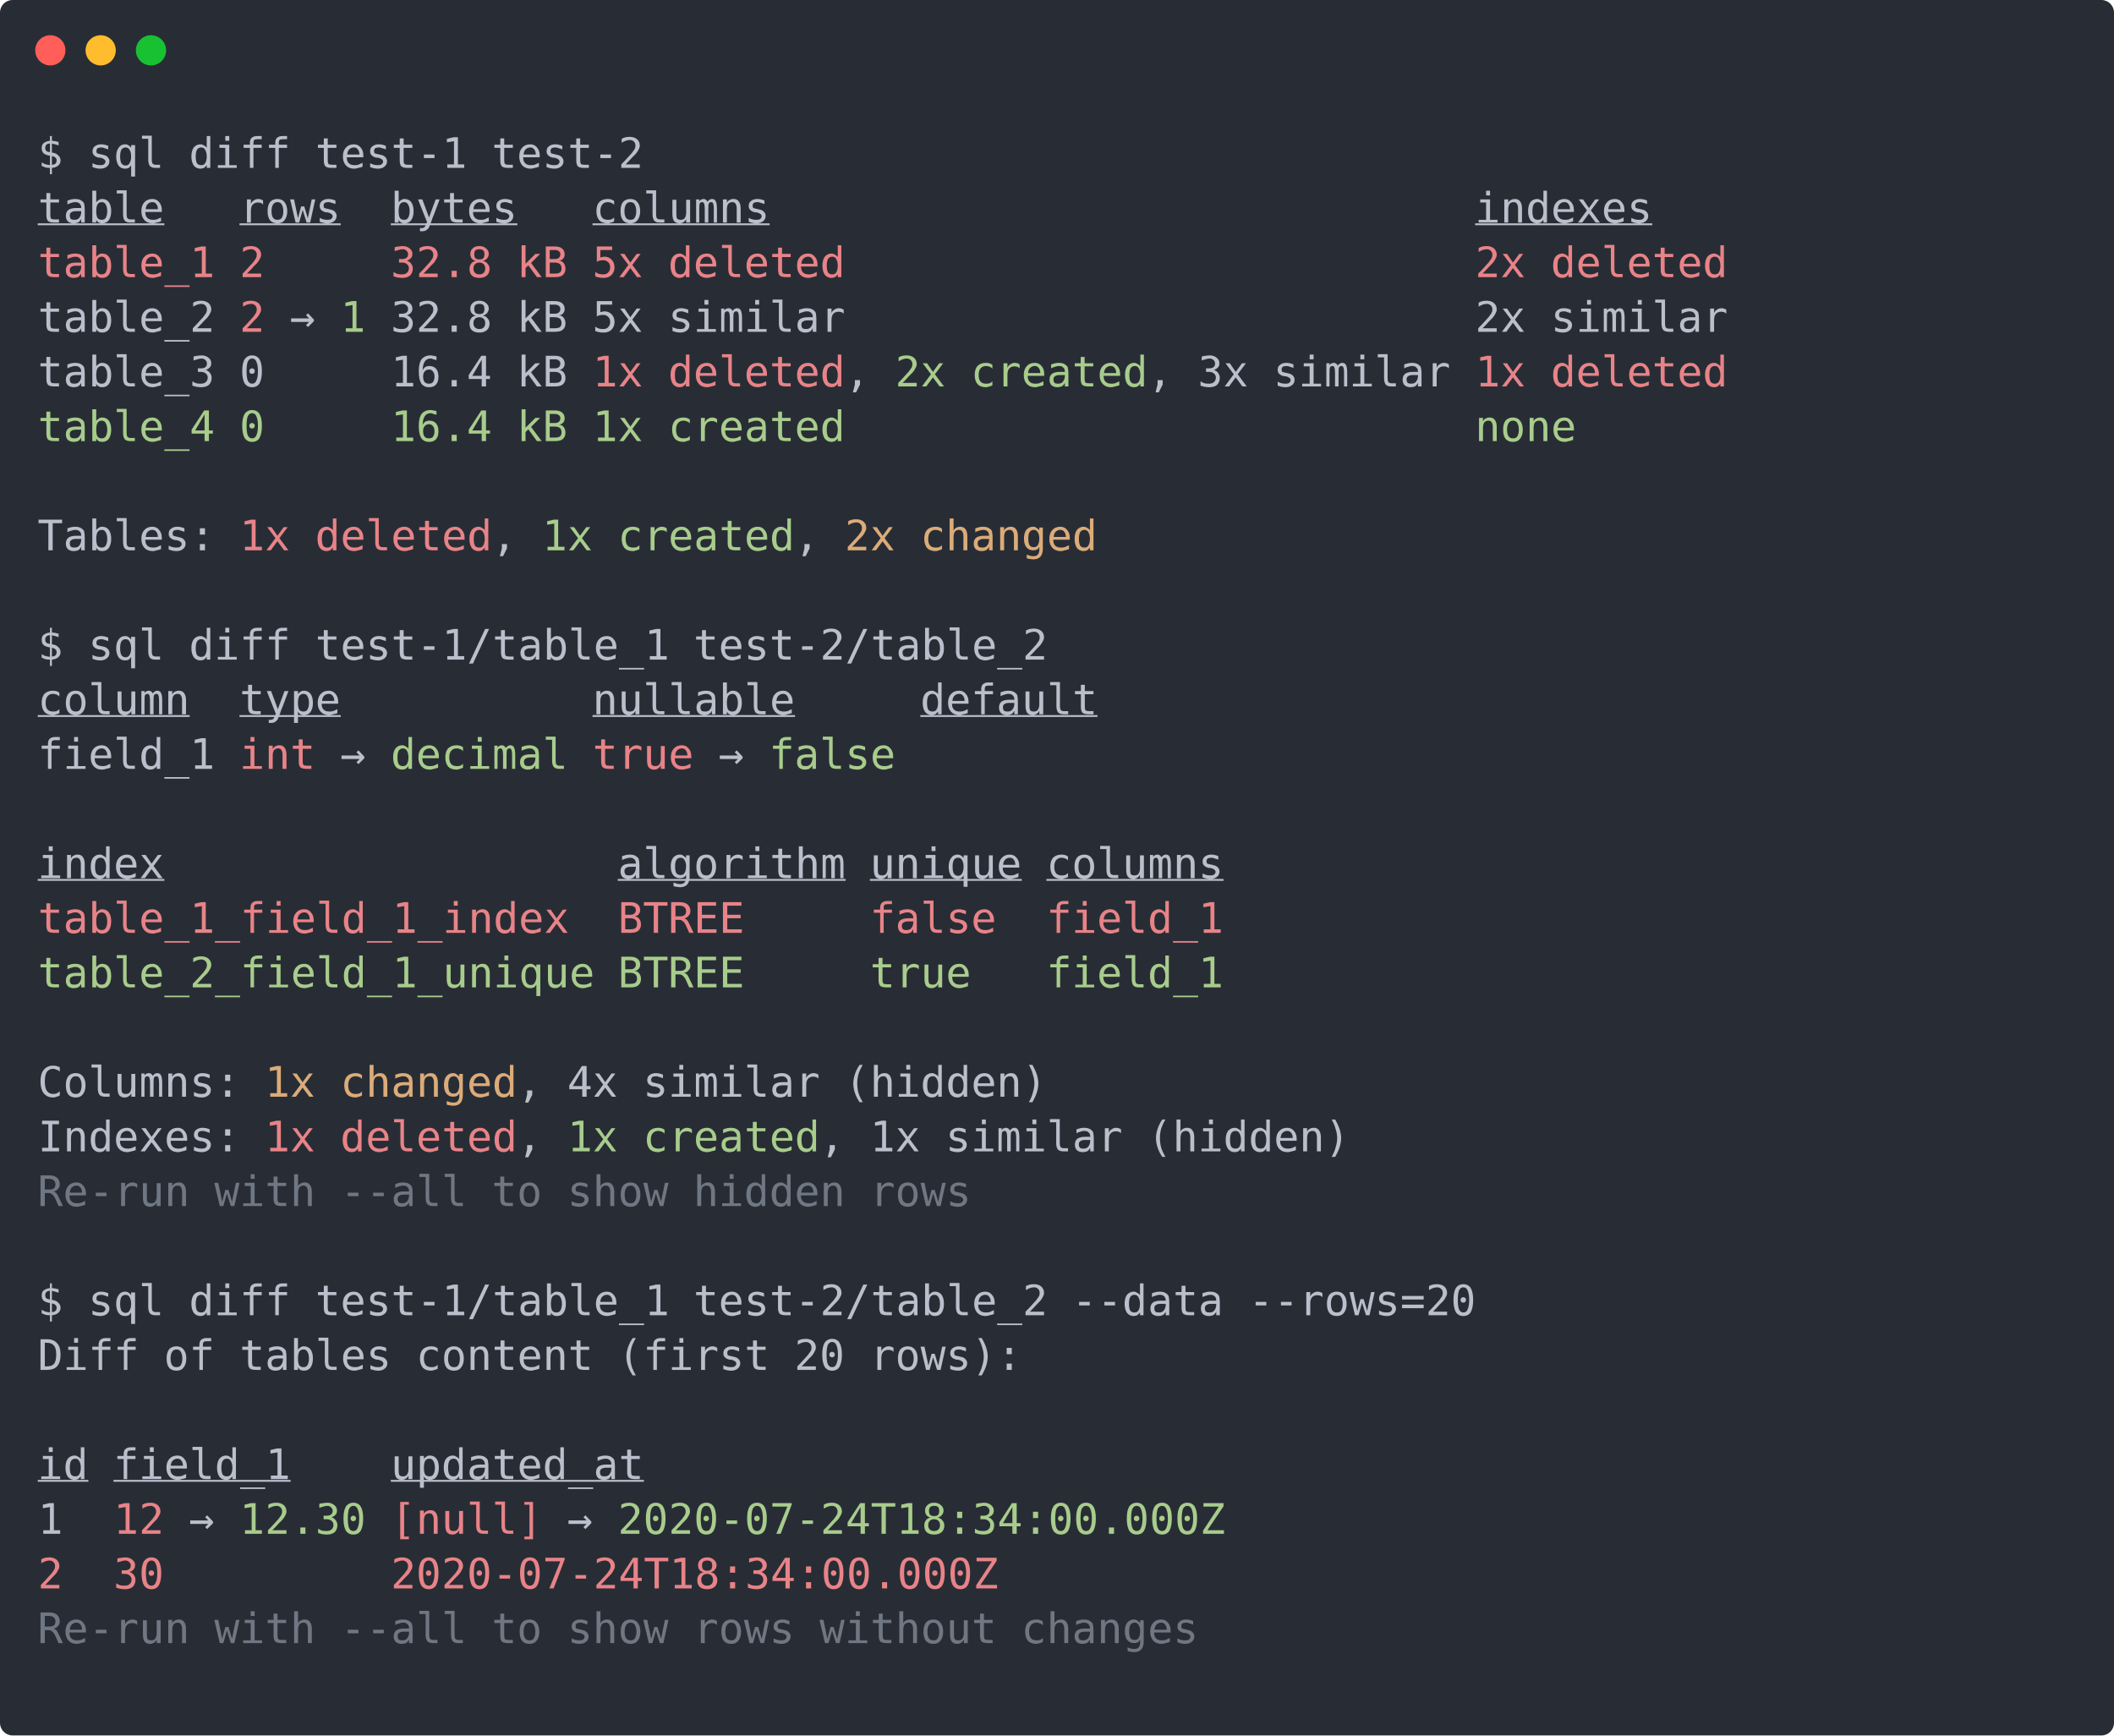
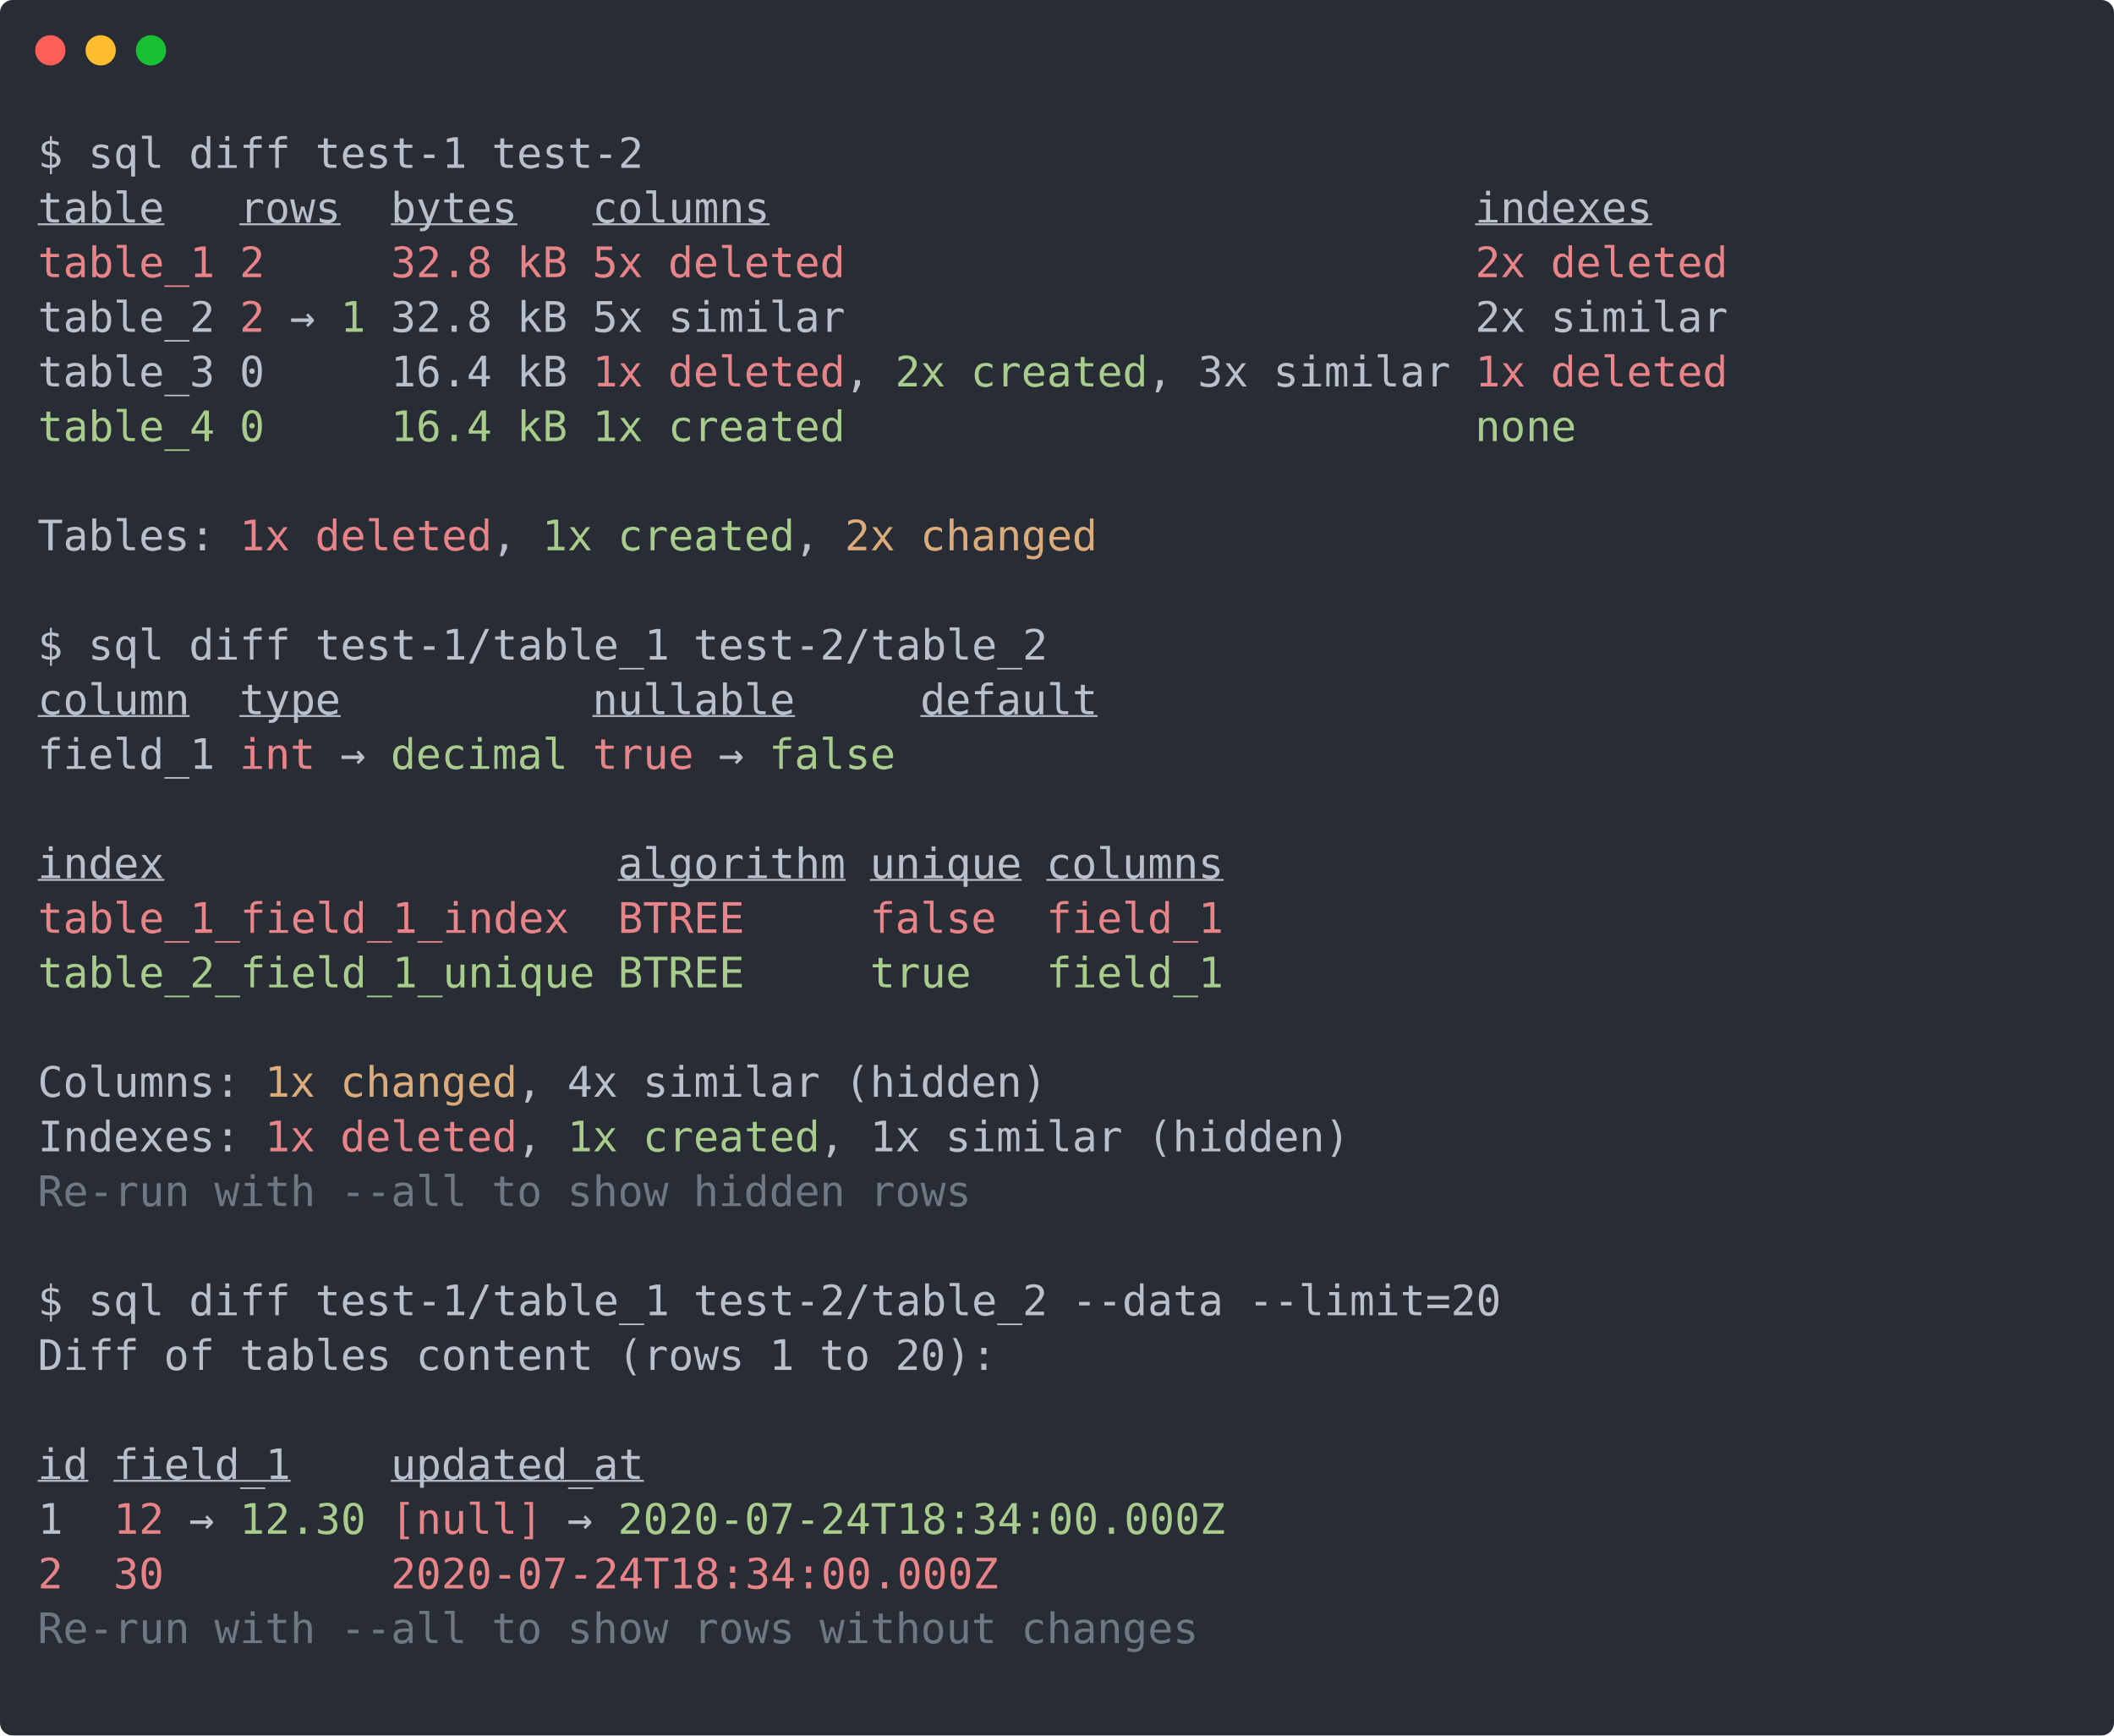
<svg xmlns="http://www.w3.org/2000/svg" xmlns:xlink="http://www.w3.org/1999/xlink" width="840" height="689.59">
  <rect width="840" height="689.59" rx="5" ry="5" class="a" />
  <svg y="0%" x="0%">
    <circle cx="20" cy="20" r="6" fill="#ff5f58" />
    <circle cx="40" cy="20" r="6" fill="#ffbd2e" />
    <circle cx="60" cy="20" r="6" fill="#18c132" />
  </svg>
  <svg height="629.59" viewBox="0 0 80 62.959" width="800" x="15" y="50">
    <style>.a{fill:#282d35}.g,.h{fill:#b9c0cb;white-space:pre}.h{text-decoration:underline}.i,.j,.k,.l{fill:#e88388;white-space:pre}.j,.k,.l{fill:#a8cc8c}.k,.l{fill:#dbab79}.l{fill:#6f7783}</style>
    <g font-family="Monaco,Consolas,Menlo,'Bitstream Vera Sans Mono','Powerline Symbols',monospace" font-size="1.67">
      <defs>
        <symbol id="a">
          <path fill="transparent" d="M0 0h80v30H0z" />
        </symbol>
      </defs>
      <path class="a" d="M0 0h80v62.959H0z" />
      <svg width="80">
        <svg>
          <use xlink:href="#a" />
          <text y="1.67" class="g">$</text>
          <text x="2.004" y="1.67" class="g">sql</text>
          <text x="6.012" y="1.67" class="g">diff</text>
          <text x="11.022" y="1.67" class="g">test-1</text>
          <text x="18.036" y="1.67" class="g">test-2</text>
          <text y="3.841" class="h">table</text>
          <text x="8.016" y="3.841" class="h">rows</text>
          <text x="14.028" y="3.841" class="h">bytes</text>
          <text x="22.044" y="3.841" class="h">columns</text>
          <text x="57.114" y="3.841" class="h">indexes</text>
          <text y="6.012" class="i">table_1</text>
          <text x="8.016" y="6.012" class="i">2</text>
          <text x="14.028" y="6.012" class="i">32.8</text>
          <text x="19.038" y="6.012" class="i">kB</text>
          <text x="22.044" y="6.012" class="i">5x</text>
          <text x="25.05" y="6.012" class="i">deleted</text>
          <text x="57.114" y="6.012" class="i">2x</text>
          <text x="60.12" y="6.012" class="i">deleted</text>
          <text y="8.183" class="g">table_2</text>
          <text x="8.016" y="8.183" class="i">2</text>
          <text x="10.02" y="8.183" class="g">→</text>
          <text x="12.024" y="8.183" class="j">1</text>
          <text x="14.028" y="8.183" class="g">32.8</text>
          <text x="19.038" y="8.183" class="g">kB</text>
          <text x="22.044" y="8.183" class="g">5x</text>
          <text x="25.05" y="8.183" class="g">similar</text>
          <text x="57.114" y="8.183" class="g">2x</text>
          <text x="60.12" y="8.183" class="g">similar</text>
          <text y="10.354" class="g">table_3</text>
          <text x="8.016" y="10.354" class="g">0</text>
          <text x="14.028" y="10.354" class="g">16.4</text>
          <text x="19.038" y="10.354" class="g">kB</text>
          <text x="22.044" y="10.354" class="i">1x</text>
          <text x="25.05" y="10.354" class="i">deleted</text>
          <text x="32.064" y="10.354" class="g">,</text>
          <text x="34.068" y="10.354" class="j">2x</text>
          <text x="37.074" y="10.354" class="j">created</text>
          <text x="44.088" y="10.354" class="g">,</text>
          <text x="46.092" y="10.354" class="g">3x</text>
          <text x="49.098" y="10.354" class="g">similar</text>
          <text x="57.114" y="10.354" class="i">1x</text>
          <text x="60.12" y="10.354" class="i">deleted</text>
          <text y="12.525" class="j">table_4</text>
          <text x="8.016" y="12.525" class="j">0</text>
          <text x="14.028" y="12.525" class="j">16.4</text>
          <text x="19.038" y="12.525" class="j">kB</text>
          <text x="22.044" y="12.525" class="j">1x</text>
          <text x="25.05" y="12.525" class="j">created</text>
          <text x="57.114" y="12.525" class="j">none</text>
          <text y="16.867" class="g">Tables:</text>
          <text x="8.016" y="16.867" class="i">1x</text>
          <text x="11.022" y="16.867" class="i">deleted</text>
          <text x="18.036" y="16.867" class="g">,</text>
          <text x="20.04" y="16.867" class="j">1x</text>
          <text x="23.046" y="16.867" class="j">created</text>
          <text x="30.06" y="16.867" class="g">,</text>
          <text x="32.064" y="16.867" class="k">2x</text>
          <text x="35.07" y="16.867" class="k">changed</text>
          <text y="21.209" class="g">$</text>
          <text x="2.004" y="21.209" class="g">sql</text>
          <text x="6.012" y="21.209" class="g">diff</text>
          <text x="11.022" y="21.209" class="g">test-1/table_1</text>
          <text x="26.052" y="21.209" class="g">test-2/table_2</text>
          <text y="23.38" class="h">column</text>
          <text x="8.016" y="23.38" class="h">type</text>
          <text x="22.044" y="23.38" class="h">nullable</text>
          <text x="35.07" y="23.38" class="h">default</text>
          <text y="25.551" class="g">field_1</text>
          <text x="8.016" y="25.551" class="i">int</text>
          <text x="12.024" y="25.551" class="g">→</text>
          <text x="14.028" y="25.551" class="j">decimal</text>
          <text x="22.044" y="25.551" class="i">true</text>
          <text x="27.054" y="25.551" class="g">→</text>
          <text x="29.058" y="25.551" class="j">false</text>
          <text y="29.893" class="h">index</text>
          <text x="23.046" y="29.893" class="h">algorithm</text>
          <text x="33.066" y="29.893" class="h">unique</text>
          <text x="40.08" y="29.893" class="h">columns</text>
          <text y="32.064" class="i">table_1_field_1_index</text>
          <text x="23.046" y="32.064" class="i">BTREE</text>
          <text x="33.066" y="32.064" class="i">false</text>
          <text x="40.08" y="32.064" class="i">field_1</text>
          <text y="34.235" class="j">table_2_field_1_unique</text>
          <text x="23.046" y="34.235" class="j">BTREE</text>
          <text x="33.066" y="34.235" class="j">true</text>
          <text x="40.08" y="34.235" class="j">field_1</text>
          <text y="38.577" class="g">Columns:</text>
          <text x="9.018" y="38.577" class="k">1x</text>
          <text x="12.024" y="38.577" class="k">changed</text>
          <text x="19.038" y="38.577" class="g">,</text>
          <text x="21.042" y="38.577" class="g">4x</text>
          <text x="24.048" y="38.577" class="g">similar</text>
          <text x="32.064" y="38.577" class="g">(hidden)</text>
          <text y="40.748" class="g">Indexes:</text>
          <text x="9.018" y="40.748" class="i">1x</text>
          <text x="12.024" y="40.748" class="i">deleted</text>
          <text x="19.038" y="40.748" class="g">,</text>
          <text x="21.042" y="40.748" class="j">1x</text>
          <text x="24.048" y="40.748" class="j">created</text>
          <text x="31.062" y="40.748" class="g">,</text>
          <text x="33.066" y="40.748" class="g">1x</text>
          <text x="36.072" y="40.748" class="g">similar</text>
          <text x="44.088" y="40.748" class="g">(hidden)</text>
          <text y="42.919" class="l">Re-run</text>
          <text x="7.014" y="42.919" class="l">with</text>
          <text x="12.024" y="42.919" class="l">--all</text>
          <text x="18.036" y="42.919" class="l">to</text>
          <text x="21.042" y="42.919" class="l">show</text>
          <text x="26.052" y="42.919" class="l">hidden</text>
          <text x="33.066" y="42.919" class="l">rows</text>
          <text y="47.261" class="g">$</text>
          <text x="2.004" y="47.261" class="g">sql</text>
          <text x="6.012" y="47.261" class="g">diff</text>
          <text x="11.022" y="47.261" class="g">test-1/table_1</text>
          <text x="26.052" y="47.261" class="g">test-2/table_2</text>
          <text x="41.082" y="47.261" class="g">--data</text>
-           <text x="48.096" y="47.261" class="g">--rows=20</text>
+           <text x="48.096" y="47.261" class="g">--limit=20</text>
          <text y="49.432" class="g">Diff</text>
          <text x="5.01" y="49.432" class="g">of</text>
          <text x="8.016" y="49.432" class="g">tables</text>
          <text x="15.03" y="49.432" class="g">content</text>
-           <text x="23.046" y="49.432" class="g">(first</text>
-           <text x="30.06" y="49.432" class="g">20</text>
-           <text x="33.066" y="49.432" class="g">rows):</text>
+           <text x="23.046" y="49.432" class="g">(rows</text>
+           <text x="29.058" y="49.432" class="g">1</text>
+           <text x="31.062" y="49.432" class="g">to</text>
+           <text x="34.068" y="49.432" class="g">20):</text>
          <text y="53.774" class="h">id</text>
          <text x="3.006" y="53.774" class="h">field_1</text>
          <text x="14.028" y="53.774" class="h">updated_at</text>
          <text y="55.945" class="g">1</text>
          <text x="3.006" y="55.945" class="i">12</text>
          <text x="6.012" y="55.945" class="g">→</text>
          <text x="8.016" y="55.945" class="j">12.30</text>
          <text x="14.028" y="55.945" class="i">[null]</text>
          <text x="21.042" y="55.945" class="g">→</text>
          <text x="23.046" y="55.945" class="j">2020-07-24T18:34:00.000Z</text>
          <text y="58.116" class="i">2</text>
          <text x="3.006" y="58.116" class="i">30</text>
          <text x="14.028" y="58.116" class="i">2020-07-24T18:34:00.000Z</text>
          <text y="60.287" class="l">Re-run</text>
          <text x="7.014" y="60.287" class="l">with</text>
          <text x="12.024" y="60.287" class="l">--all</text>
          <text x="18.036" y="60.287" class="l">to</text>
          <text x="21.042" y="60.287" class="l">show</text>
          <text x="26.052" y="60.287" class="l">rows</text>
          <text x="31.062" y="60.287" class="l">without</text>
          <text x="39.078" y="60.287" class="l">changes</text>
        </svg>
      </svg>
    </g>
  </svg>
</svg>
